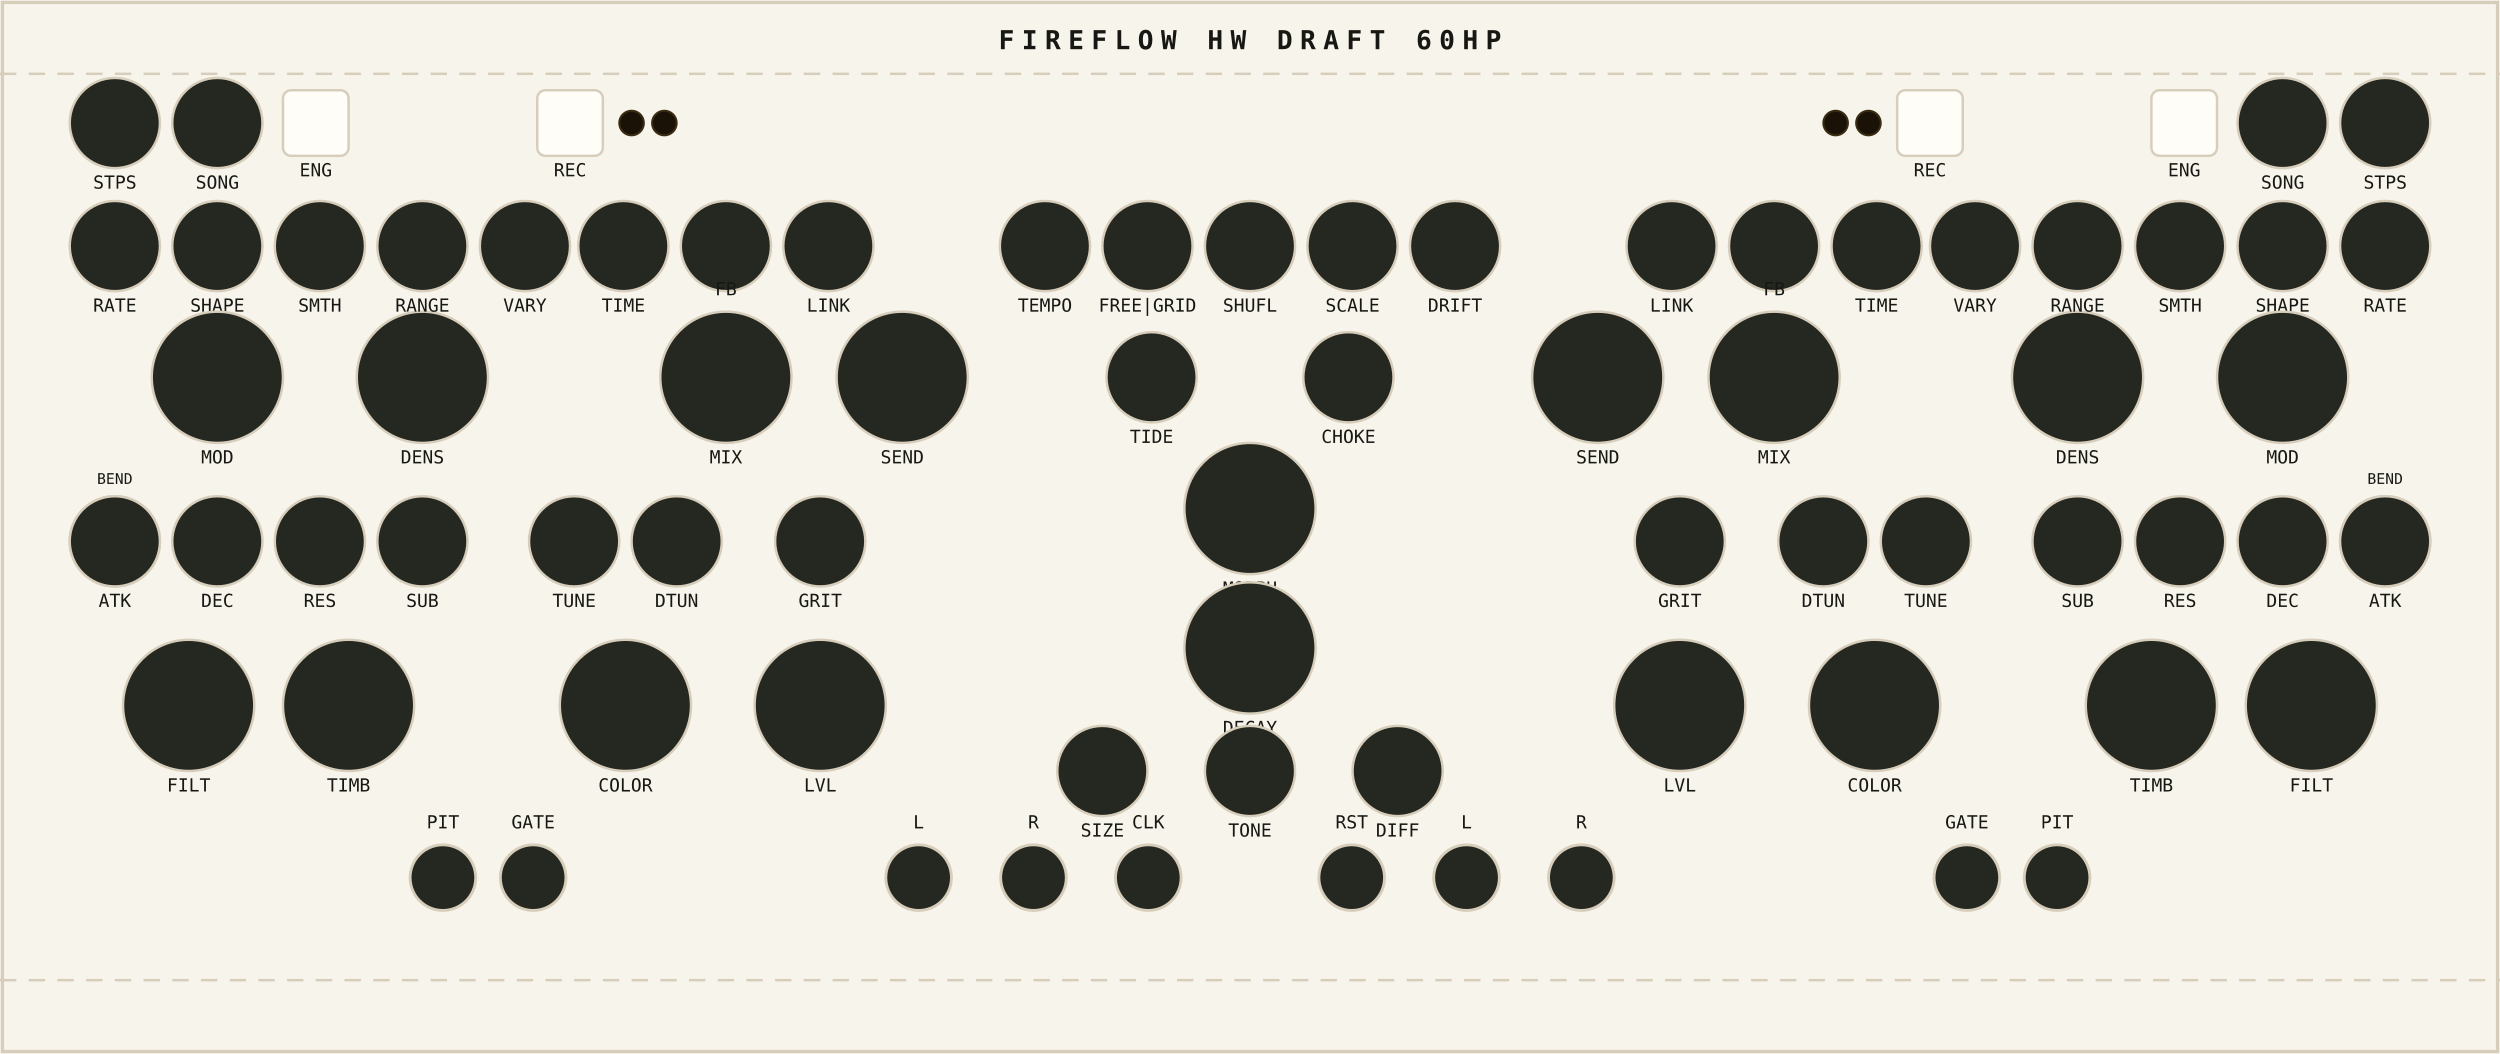
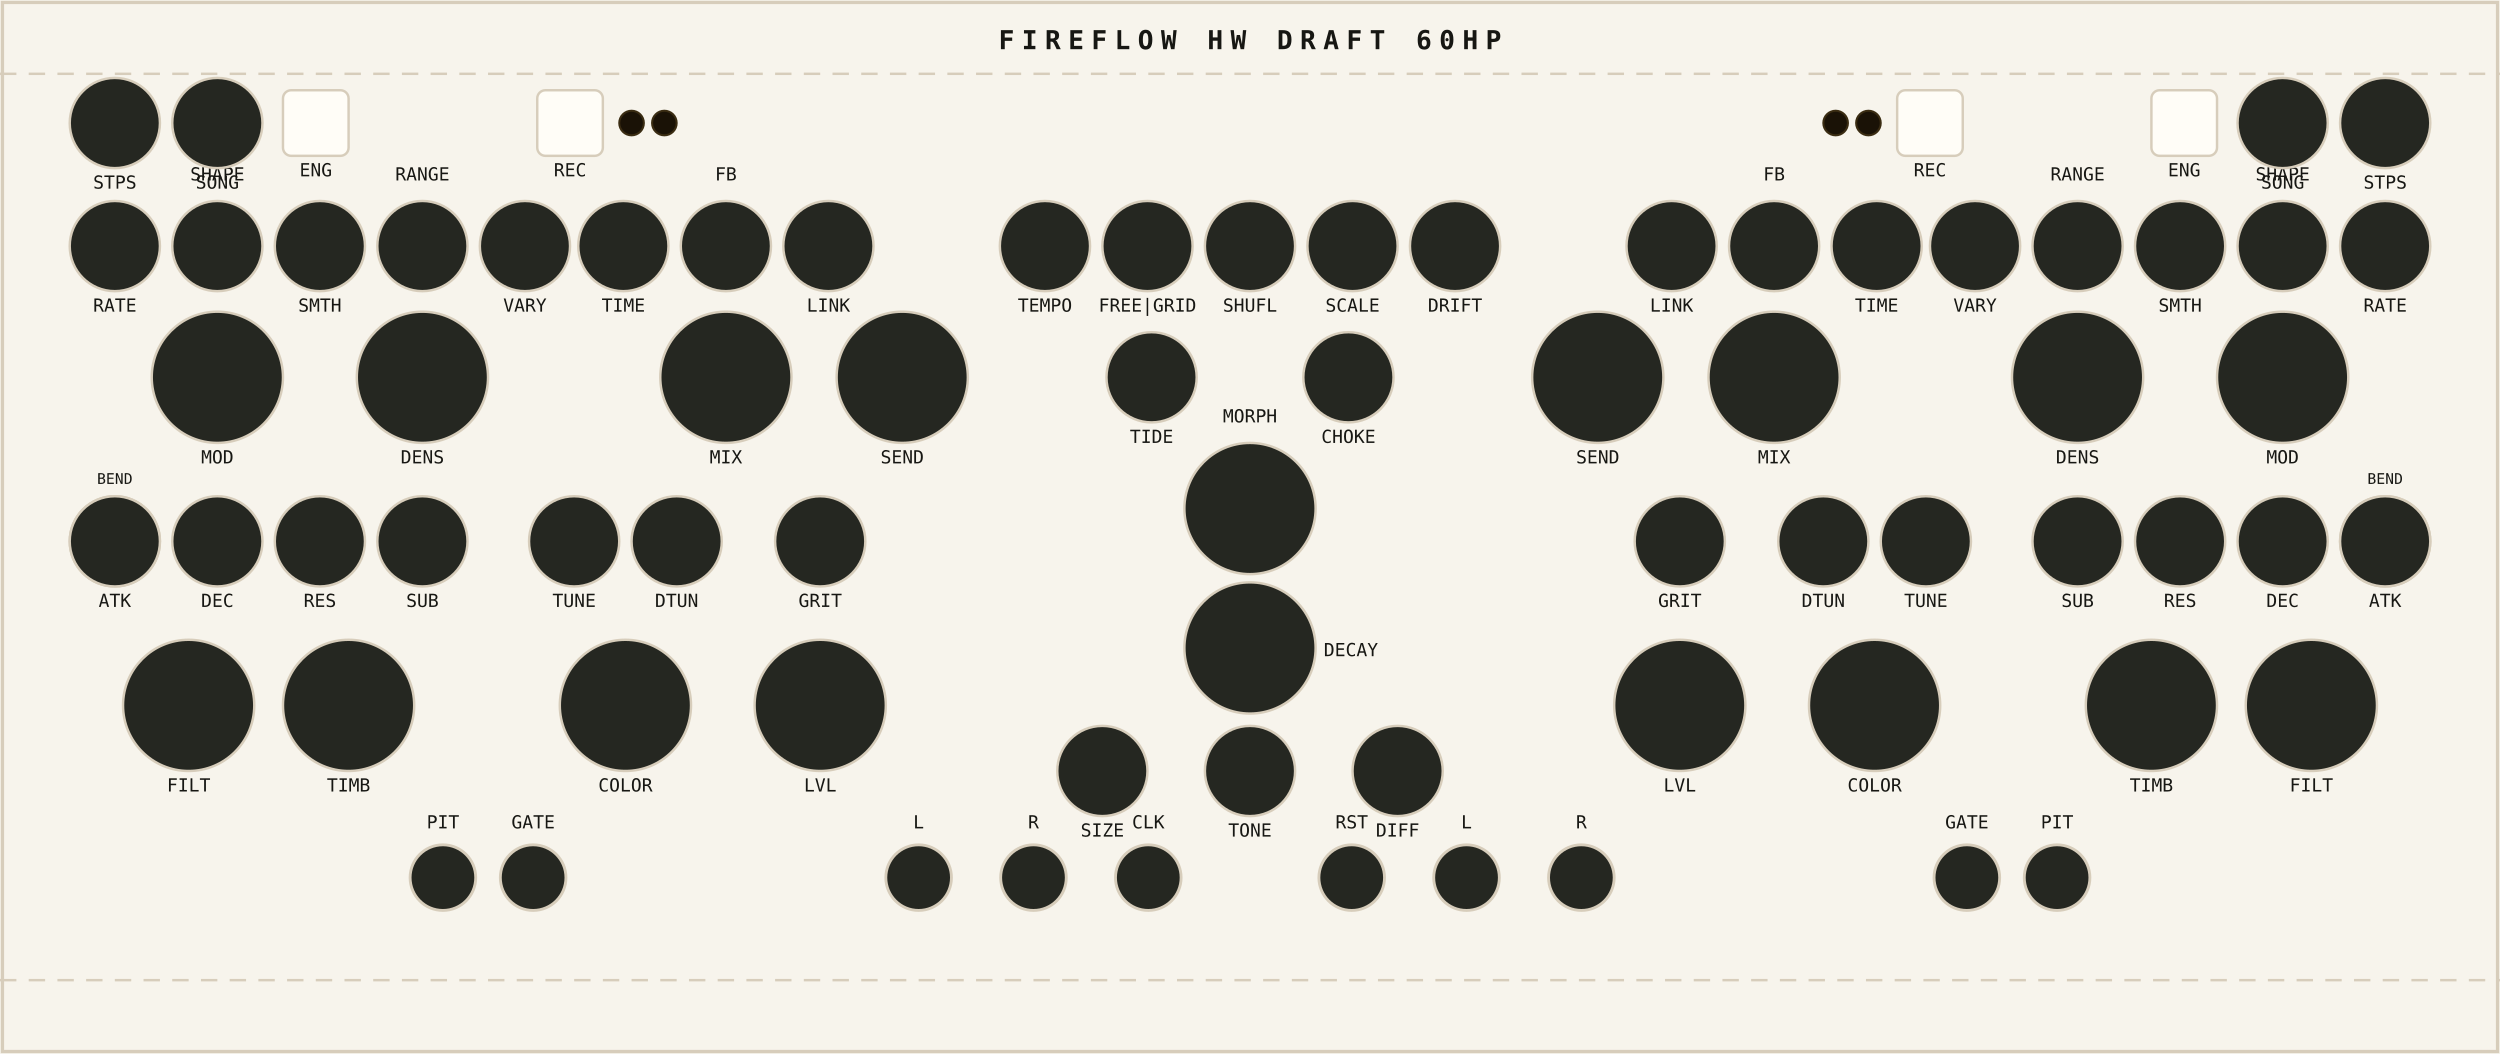
<svg xmlns="http://www.w3.org/2000/svg" width="304.800mm" height="128.500mm" viewBox="0 0 304.800 128.500">
  <rect x="0" y="0" width="304.800" height="128.500" fill="#f7f4ec" />
  <rect x="0.3" y="0.3" width="304.200" height="127.900" fill="none" stroke="#d7cdbb" stroke-width="0.4" />
  <line x1="0" y1="9.000" x2="304.800" y2="9.000" stroke="#d7cdbb" stroke-width="0.3" stroke-dasharray="2,1.5" />
  <line x1="0" y1="119.500" x2="304.800" y2="119.500" stroke="#d7cdbb" stroke-width="0.3" stroke-dasharray="2,1.5" />
  <circle cx="14.000" cy="30.000" r="5.500" fill="#252721" stroke="#d7cdbb" stroke-width="0.3" />
  <text x="14.000" y="38.000" fill="#171713" text-anchor="middle" font-family="monospace" font-size="2.2">RATE</text>
  <circle cx="26.500" cy="30.000" r="5.500" fill="#252721" stroke="#d7cdbb" stroke-width="0.3" />
-   <text x="26.500" y="38.000" fill="#171713" text-anchor="middle" font-family="monospace" font-size="2.2">SHAPE</text>
+   <text x="26.500" y="22.000" fill="#171713" text-anchor="middle" font-family="monospace" font-size="2.2">SHAPE</text>
  <circle cx="51.500" cy="46.000" r="8.000" fill="#252721" stroke="#d7cdbb" stroke-width="0.3" />
  <text x="51.500" y="56.500" fill="#171713" text-anchor="middle" font-family="monospace" font-size="2.2">DENS</text>
  <circle cx="39.000" cy="30.000" r="5.500" fill="#252721" stroke="#d7cdbb" stroke-width="0.3" />
  <text x="39.000" y="38.000" fill="#171713" text-anchor="middle" font-family="monospace" font-size="2.2">SMTH</text>
  <circle cx="51.500" cy="30.000" r="5.500" fill="#252721" stroke="#d7cdbb" stroke-width="0.3" />
-   <text x="51.500" y="38.000" fill="#171713" text-anchor="middle" font-family="monospace" font-size="2.2">RANGE</text>
+   <text x="51.500" y="22.000" fill="#171713" text-anchor="middle" font-family="monospace" font-size="2.2">RANGE</text>
  <circle cx="64.000" cy="30.000" r="5.500" fill="#252721" stroke="#d7cdbb" stroke-width="0.3" />
  <text x="64.000" y="38.000" fill="#171713" text-anchor="middle" font-family="monospace" font-size="2.2">VARY</text>
  <circle cx="26.500" cy="46.000" r="8.000" fill="#252721" stroke="#d7cdbb" stroke-width="0.3" />
  <text x="26.500" y="56.500" fill="#171713" text-anchor="middle" font-family="monospace" font-size="2.2">MOD</text>
  <circle cx="70.000" cy="66.000" r="5.500" fill="#252721" stroke="#d7cdbb" stroke-width="0.3" />
  <text x="70.000" y="74.000" fill="#171713" text-anchor="middle" font-family="monospace" font-size="2.2">TUNE</text>
  <circle cx="14.000" cy="66.000" r="5.500" fill="#252721" stroke="#d7cdbb" stroke-width="0.3" />
  <text x="14.000" y="74.000" fill="#171713" text-anchor="middle" font-family="monospace" font-size="2.2">ATK</text>
  <circle cx="26.500" cy="66.000" r="5.500" fill="#252721" stroke="#d7cdbb" stroke-width="0.3" />
  <text x="26.500" y="74.000" fill="#171713" text-anchor="middle" font-family="monospace" font-size="2.2">DEC</text>
  <circle cx="39.000" cy="66.000" r="5.500" fill="#252721" stroke="#d7cdbb" stroke-width="0.3" />
  <text x="39.000" y="74.000" fill="#171713" text-anchor="middle" font-family="monospace" font-size="2.2">RES</text>
  <circle cx="51.500" cy="66.000" r="5.500" fill="#252721" stroke="#d7cdbb" stroke-width="0.3" />
  <text x="51.500" y="74.000" fill="#171713" text-anchor="middle" font-family="monospace" font-size="2.2">SUB</text>
  <circle cx="42.500" cy="86.000" r="8.000" fill="#252721" stroke="#d7cdbb" stroke-width="0.3" />
  <text x="42.500" y="96.500" fill="#171713" text-anchor="middle" font-family="monospace" font-size="2.2">TIMB</text>
  <circle cx="88.500" cy="46.000" r="8.000" fill="#252721" stroke="#d7cdbb" stroke-width="0.3" />
  <text x="88.500" y="56.500" fill="#171713" text-anchor="middle" font-family="monospace" font-size="2.2">MIX</text>
  <circle cx="100.000" cy="66.000" r="5.500" fill="#252721" stroke="#d7cdbb" stroke-width="0.3" />
  <text x="100.000" y="74.000" fill="#171713" text-anchor="middle" font-family="monospace" font-size="2.2">GRIT</text>
  <circle cx="100.000" cy="86.000" r="8.000" fill="#252721" stroke="#d7cdbb" stroke-width="0.3" />
  <text x="100.000" y="96.500" fill="#171713" text-anchor="middle" font-family="monospace" font-size="2.2">LVL</text>
  <circle cx="14.000" cy="15.000" r="5.500" fill="#252721" stroke="#d7cdbb" stroke-width="0.3" />
  <text x="14.000" y="23.000" fill="#171713" text-anchor="middle" font-family="monospace" font-size="2.2">STPS</text>
  <rect x="34.500" y="11.000" width="8.000" height="8.000" rx="1.0" fill="#fffdf7" stroke="#d7cdbb" stroke-width="0.3" />
  <text x="38.500" y="21.500" fill="#171713" text-anchor="middle" font-family="monospace" font-size="2.2">ENG</text>
  <circle cx="82.500" cy="66.000" r="5.500" fill="#252721" stroke="#d7cdbb" stroke-width="0.3" />
  <text x="82.500" y="74.000" fill="#171713" text-anchor="middle" font-family="monospace" font-size="2.2">DTUN</text>
  <circle cx="26.500" cy="15.000" r="5.500" fill="#252721" stroke="#d7cdbb" stroke-width="0.3" />
  <text x="26.500" y="23.000" fill="#171713" text-anchor="middle" font-family="monospace" font-size="2.2">SONG</text>
  <circle cx="290.800" cy="30.000" r="5.500" fill="#252721" stroke="#d7cdbb" stroke-width="0.3" />
  <text x="290.800" y="38.000" fill="#171713" text-anchor="middle" font-family="monospace" font-size="2.2">RATE</text>
  <circle cx="278.300" cy="30.000" r="5.500" fill="#252721" stroke="#d7cdbb" stroke-width="0.3" />
-   <text x="278.300" y="38.000" fill="#171713" text-anchor="middle" font-family="monospace" font-size="2.2">SHAPE</text>
+   <text x="278.300" y="22.000" fill="#171713" text-anchor="middle" font-family="monospace" font-size="2.2">SHAPE</text>
  <circle cx="253.300" cy="46.000" r="8.000" fill="#252721" stroke="#d7cdbb" stroke-width="0.3" />
  <text x="253.300" y="56.500" fill="#171713" text-anchor="middle" font-family="monospace" font-size="2.2">DENS</text>
  <circle cx="265.800" cy="30.000" r="5.500" fill="#252721" stroke="#d7cdbb" stroke-width="0.3" />
  <text x="265.800" y="38.000" fill="#171713" text-anchor="middle" font-family="monospace" font-size="2.2">SMTH</text>
  <circle cx="253.300" cy="30.000" r="5.500" fill="#252721" stroke="#d7cdbb" stroke-width="0.3" />
-   <text x="253.300" y="38.000" fill="#171713" text-anchor="middle" font-family="monospace" font-size="2.2">RANGE</text>
+   <text x="253.300" y="22.000" fill="#171713" text-anchor="middle" font-family="monospace" font-size="2.2">RANGE</text>
  <circle cx="240.800" cy="30.000" r="5.500" fill="#252721" stroke="#d7cdbb" stroke-width="0.3" />
  <text x="240.800" y="38.000" fill="#171713" text-anchor="middle" font-family="monospace" font-size="2.2">VARY</text>
  <circle cx="278.300" cy="46.000" r="8.000" fill="#252721" stroke="#d7cdbb" stroke-width="0.3" />
  <text x="278.300" y="56.500" fill="#171713" text-anchor="middle" font-family="monospace" font-size="2.2">MOD</text>
  <circle cx="234.800" cy="66.000" r="5.500" fill="#252721" stroke="#d7cdbb" stroke-width="0.3" />
  <text x="234.800" y="74.000" fill="#171713" text-anchor="middle" font-family="monospace" font-size="2.2">TUNE</text>
  <circle cx="290.800" cy="66.000" r="5.500" fill="#252721" stroke="#d7cdbb" stroke-width="0.3" />
  <text x="290.800" y="74.000" fill="#171713" text-anchor="middle" font-family="monospace" font-size="2.2">ATK</text>
  <circle cx="278.300" cy="66.000" r="5.500" fill="#252721" stroke="#d7cdbb" stroke-width="0.3" />
  <text x="278.300" y="74.000" fill="#171713" text-anchor="middle" font-family="monospace" font-size="2.2">DEC</text>
  <circle cx="265.800" cy="66.000" r="5.500" fill="#252721" stroke="#d7cdbb" stroke-width="0.3" />
  <text x="265.800" y="74.000" fill="#171713" text-anchor="middle" font-family="monospace" font-size="2.2">RES</text>
  <circle cx="253.300" cy="66.000" r="5.500" fill="#252721" stroke="#d7cdbb" stroke-width="0.3" />
  <text x="253.300" y="74.000" fill="#171713" text-anchor="middle" font-family="monospace" font-size="2.2">SUB</text>
  <circle cx="262.300" cy="86.000" r="8.000" fill="#252721" stroke="#d7cdbb" stroke-width="0.3" />
  <text x="262.300" y="96.500" fill="#171713" text-anchor="middle" font-family="monospace" font-size="2.2">TIMB</text>
  <circle cx="216.300" cy="46.000" r="8.000" fill="#252721" stroke="#d7cdbb" stroke-width="0.3" />
  <text x="216.300" y="56.500" fill="#171713" text-anchor="middle" font-family="monospace" font-size="2.2">MIX</text>
  <circle cx="204.800" cy="66.000" r="5.500" fill="#252721" stroke="#d7cdbb" stroke-width="0.3" />
  <text x="204.800" y="74.000" fill="#171713" text-anchor="middle" font-family="monospace" font-size="2.2">GRIT</text>
  <circle cx="204.800" cy="86.000" r="8.000" fill="#252721" stroke="#d7cdbb" stroke-width="0.3" />
  <text x="204.800" y="96.500" fill="#171713" text-anchor="middle" font-family="monospace" font-size="2.2">LVL</text>
  <circle cx="290.800" cy="15.000" r="5.500" fill="#252721" stroke="#d7cdbb" stroke-width="0.3" />
  <text x="290.800" y="23.000" fill="#171713" text-anchor="middle" font-family="monospace" font-size="2.2">STPS</text>
  <rect x="262.300" y="11.000" width="8.000" height="8.000" rx="1.0" fill="#fffdf7" stroke="#d7cdbb" stroke-width="0.3" />
  <text x="266.300" y="21.500" fill="#171713" text-anchor="middle" font-family="monospace" font-size="2.2">ENG</text>
  <circle cx="222.300" cy="66.000" r="5.500" fill="#252721" stroke="#d7cdbb" stroke-width="0.3" />
  <text x="222.300" y="74.000" fill="#171713" text-anchor="middle" font-family="monospace" font-size="2.2">DTUN</text>
  <circle cx="278.300" cy="15.000" r="5.500" fill="#252721" stroke="#d7cdbb" stroke-width="0.3" />
  <text x="278.300" y="23.000" fill="#171713" text-anchor="middle" font-family="monospace" font-size="2.2">SONG</text>
  <circle cx="152.400" cy="62.000" r="8.000" fill="#252721" stroke="#d7cdbb" stroke-width="0.3" />
-   <text x="152.400" y="72.500" fill="#171713" text-anchor="middle" font-family="monospace" font-size="2.2">MORPH</text>
+   <text x="152.400" y="51.500" fill="#171713" text-anchor="middle" font-family="monospace" font-size="2.2">MORPH</text>
  <circle cx="127.400" cy="30.000" r="5.500" fill="#252721" stroke="#d7cdbb" stroke-width="0.3" />
  <text x="127.400" y="38.000" fill="#171713" text-anchor="middle" font-family="monospace" font-size="2.2">TEMPO</text>
  <circle cx="139.900" cy="30.000" r="5.500" fill="#252721" stroke="#d7cdbb" stroke-width="0.3" />
  <text x="139.900" y="38.000" fill="#171713" text-anchor="middle" font-family="monospace" font-size="2.2">FREE|GRID</text>
  <circle cx="164.900" cy="30.000" r="5.500" fill="#252721" stroke="#d7cdbb" stroke-width="0.3" />
  <text x="164.900" y="38.000" fill="#171713" text-anchor="middle" font-family="monospace" font-size="2.2">SCALE</text>
  <circle cx="177.400" cy="30.000" r="5.500" fill="#252721" stroke="#d7cdbb" stroke-width="0.3" />
  <text x="177.400" y="38.000" fill="#171713" text-anchor="middle" font-family="monospace" font-size="2.2">DRIFT</text>
  <circle cx="134.400" cy="94.000" r="5.500" fill="#252721" stroke="#d7cdbb" stroke-width="0.3" />
  <text x="134.400" y="102.000" fill="#171713" text-anchor="middle" font-family="monospace" font-size="2.2">SIZE</text>
  <circle cx="152.400" cy="79.000" r="8.000" fill="#252721" stroke="#d7cdbb" stroke-width="0.3" />
-   <text x="152.400" y="89.500" fill="#171713" text-anchor="middle" font-family="monospace" font-size="2.2">DECAY</text>
+   <text x="161.400" y="80.000" fill="#171713" text-anchor="start" font-family="monospace" font-size="2.2">DECAY</text>
  <circle cx="152.400" cy="94.000" r="5.500" fill="#252721" stroke="#d7cdbb" stroke-width="0.3" />
  <text x="152.400" y="102.000" fill="#171713" text-anchor="middle" font-family="monospace" font-size="2.2">TONE</text>
  <circle cx="170.400" cy="94.000" r="5.500" fill="#252721" stroke="#d7cdbb" stroke-width="0.3" />
  <text x="170.400" y="102.000" fill="#171713" text-anchor="middle" font-family="monospace" font-size="2.2">DIFF</text>
  <circle cx="164.400" cy="46.000" r="5.500" fill="#252721" stroke="#d7cdbb" stroke-width="0.3" />
  <text x="164.400" y="54.000" fill="#171713" text-anchor="middle" font-family="monospace" font-size="2.2">CHOKE</text>
  <circle cx="23.000" cy="86.000" r="8.000" fill="#252721" stroke="#d7cdbb" stroke-width="0.3" />
  <text x="23.000" y="96.500" fill="#171713" text-anchor="middle" font-family="monospace" font-size="2.2">FILT</text>
  <circle cx="281.800" cy="86.000" r="8.000" fill="#252721" stroke="#d7cdbb" stroke-width="0.3" />
  <text x="281.800" y="96.500" fill="#171713" text-anchor="middle" font-family="monospace" font-size="2.2">FILT</text>
  <circle cx="140.400" cy="46.000" r="5.500" fill="#252721" stroke="#d7cdbb" stroke-width="0.3" />
  <text x="140.400" y="54.000" fill="#171713" text-anchor="middle" font-family="monospace" font-size="2.2">TIDE</text>
  <circle cx="76.000" cy="30.000" r="5.500" fill="#252721" stroke="#d7cdbb" stroke-width="0.3" />
  <text x="76.000" y="38.000" fill="#171713" text-anchor="middle" font-family="monospace" font-size="2.2">TIME</text>
  <circle cx="228.800" cy="30.000" r="5.500" fill="#252721" stroke="#d7cdbb" stroke-width="0.3" />
  <text x="228.800" y="38.000" fill="#171713" text-anchor="middle" font-family="monospace" font-size="2.2">TIME</text>
  <circle cx="88.500" cy="30.000" r="5.500" fill="#252721" stroke="#d7cdbb" stroke-width="0.3" />
-   <text x="88.500" y="36.000" fill="#171713" text-anchor="middle" font-family="monospace" font-size="2.2">FB</text>
+   <text x="88.500" y="22.000" fill="#171713" text-anchor="middle" font-family="monospace" font-size="2.2">FB</text>
  <circle cx="216.300" cy="30.000" r="5.500" fill="#252721" stroke="#d7cdbb" stroke-width="0.3" />
-   <text x="216.300" y="36.000" fill="#171713" text-anchor="middle" font-family="monospace" font-size="2.2">FB</text>
+   <text x="216.300" y="22.000" fill="#171713" text-anchor="middle" font-family="monospace" font-size="2.2">FB</text>
  <circle cx="76.250" cy="86.000" r="8.000" fill="#252721" stroke="#d7cdbb" stroke-width="0.3" />
  <text x="76.250" y="96.500" fill="#171713" text-anchor="middle" font-family="monospace" font-size="2.2">COLOR</text>
  <circle cx="228.550" cy="86.000" r="8.000" fill="#252721" stroke="#d7cdbb" stroke-width="0.3" />
  <text x="228.550" y="96.500" fill="#171713" text-anchor="middle" font-family="monospace" font-size="2.2">COLOR</text>
  <circle cx="101.000" cy="30.000" r="5.500" fill="#252721" stroke="#d7cdbb" stroke-width="0.3" />
  <text x="101.000" y="38.000" fill="#171713" text-anchor="middle" font-family="monospace" font-size="2.2">LINK</text>
  <circle cx="203.800" cy="30.000" r="5.500" fill="#252721" stroke="#d7cdbb" stroke-width="0.3" />
  <text x="203.800" y="38.000" fill="#171713" text-anchor="middle" font-family="monospace" font-size="2.2">LINK</text>
  <circle cx="14.000" cy="66.000" r="5.500" fill="#252721" stroke="#d7cdbb" stroke-width="0.3" />
  <text x="14.000" y="59.000" fill="#171713" text-anchor="middle" font-family="monospace" font-size="1.8">BEND</text>
  <circle cx="290.800" cy="66.000" r="5.500" fill="#252721" stroke="#d7cdbb" stroke-width="0.3" />
  <text x="290.800" y="59.000" fill="#171713" text-anchor="middle" font-family="monospace" font-size="1.8">BEND</text>
  <rect x="65.500" y="11.000" width="8.000" height="8.000" rx="1.0" fill="#fffdf7" stroke="#d7cdbb" stroke-width="0.3" />
  <text x="69.500" y="21.500" fill="#171713" text-anchor="middle" font-family="monospace" font-size="2.2">REC</text>
  <rect x="231.300" y="11.000" width="8.000" height="8.000" rx="1.0" fill="#fffdf7" stroke="#d7cdbb" stroke-width="0.3" />
  <text x="235.300" y="21.500" fill="#171713" text-anchor="middle" font-family="monospace" font-size="2.2">REC</text>
  <circle cx="110.000" cy="46.000" r="8.000" fill="#252721" stroke="#d7cdbb" stroke-width="0.3" />
  <text x="110.000" y="56.500" fill="#171713" text-anchor="middle" font-family="monospace" font-size="2.2">SEND</text>
  <circle cx="194.800" cy="46.000" r="8.000" fill="#252721" stroke="#d7cdbb" stroke-width="0.3" />
  <text x="194.800" y="56.500" fill="#171713" text-anchor="middle" font-family="monospace" font-size="2.2">SEND</text>
  <circle cx="152.400" cy="30.000" r="5.500" fill="#252721" stroke="#d7cdbb" stroke-width="0.3" />
  <text x="152.400" y="38.000" fill="#171713" text-anchor="middle" font-family="monospace" font-size="2.2">SHUFL</text>
  <circle cx="112.000" cy="107.000" r="4.000" fill="#252721" stroke="#d7cdbb" stroke-width="0.35" />
  <text x="112.000" y="101.000" fill="#171713" text-anchor="middle" font-family="monospace" font-size="2.2">L</text>
  <circle cx="126.000" cy="107.000" r="4.000" fill="#252721" stroke="#d7cdbb" stroke-width="0.35" />
  <text x="126.000" y="101.000" fill="#171713" text-anchor="middle" font-family="monospace" font-size="2.2">R</text>
  <circle cx="140.000" cy="107.000" r="4.000" fill="#252721" stroke="#d7cdbb" stroke-width="0.35" />
  <text x="140.000" y="101.000" fill="#171713" text-anchor="middle" font-family="monospace" font-size="2.2">CLK</text>
  <circle cx="164.800" cy="107.000" r="4.000" fill="#252721" stroke="#d7cdbb" stroke-width="0.35" />
  <text x="164.800" y="101.000" fill="#171713" text-anchor="middle" font-family="monospace" font-size="2.2">RST</text>
  <circle cx="178.800" cy="107.000" r="4.000" fill="#252721" stroke="#d7cdbb" stroke-width="0.35" />
  <text x="178.800" y="101.000" fill="#171713" text-anchor="middle" font-family="monospace" font-size="2.2">L</text>
  <circle cx="192.800" cy="107.000" r="4.000" fill="#252721" stroke="#d7cdbb" stroke-width="0.35" />
  <text x="192.800" y="101.000" fill="#171713" text-anchor="middle" font-family="monospace" font-size="2.2">R</text>
  <circle cx="54.000" cy="107.000" r="4.000" fill="#252721" stroke="#d7cdbb" stroke-width="0.35" />
  <text x="54.000" y="101.000" fill="#171713" text-anchor="middle" font-family="monospace" font-size="2.2">PIT</text>
  <circle cx="65.000" cy="107.000" r="4.000" fill="#252721" stroke="#d7cdbb" stroke-width="0.35" />
  <text x="65.000" y="101.000" fill="#171713" text-anchor="middle" font-family="monospace" font-size="2.2">GATE</text>
  <circle cx="250.800" cy="107.000" r="4.000" fill="#252721" stroke="#d7cdbb" stroke-width="0.35" />
  <text x="250.800" y="101.000" fill="#171713" text-anchor="middle" font-family="monospace" font-size="2.2">PIT</text>
  <circle cx="239.800" cy="107.000" r="4.000" fill="#252721" stroke="#d7cdbb" stroke-width="0.35" />
  <text x="239.800" y="101.000" fill="#171713" text-anchor="middle" font-family="monospace" font-size="2.2">GATE</text>
  <circle cx="81.000" cy="15.000" r="1.500" fill="#1a1206" stroke="#3a2c12" stroke-width="0.25" />
  <circle cx="223.800" cy="15.000" r="1.500" fill="#1a1206" stroke="#3a2c12" stroke-width="0.25" />
  <circle cx="77.000" cy="15.000" r="1.500" fill="#1a1206" stroke="#3a2c12" stroke-width="0.25" />
  <circle cx="227.800" cy="15.000" r="1.500" fill="#1a1206" stroke="#3a2c12" stroke-width="0.25" />
  <text x="152.400" y="6.000" fill="#171713" text-anchor="middle" font-family="monospace" font-size="3.2" letter-spacing="0.9" font-weight="bold">FIREFLOW HW DRAFT 60HP</text>
</svg>
